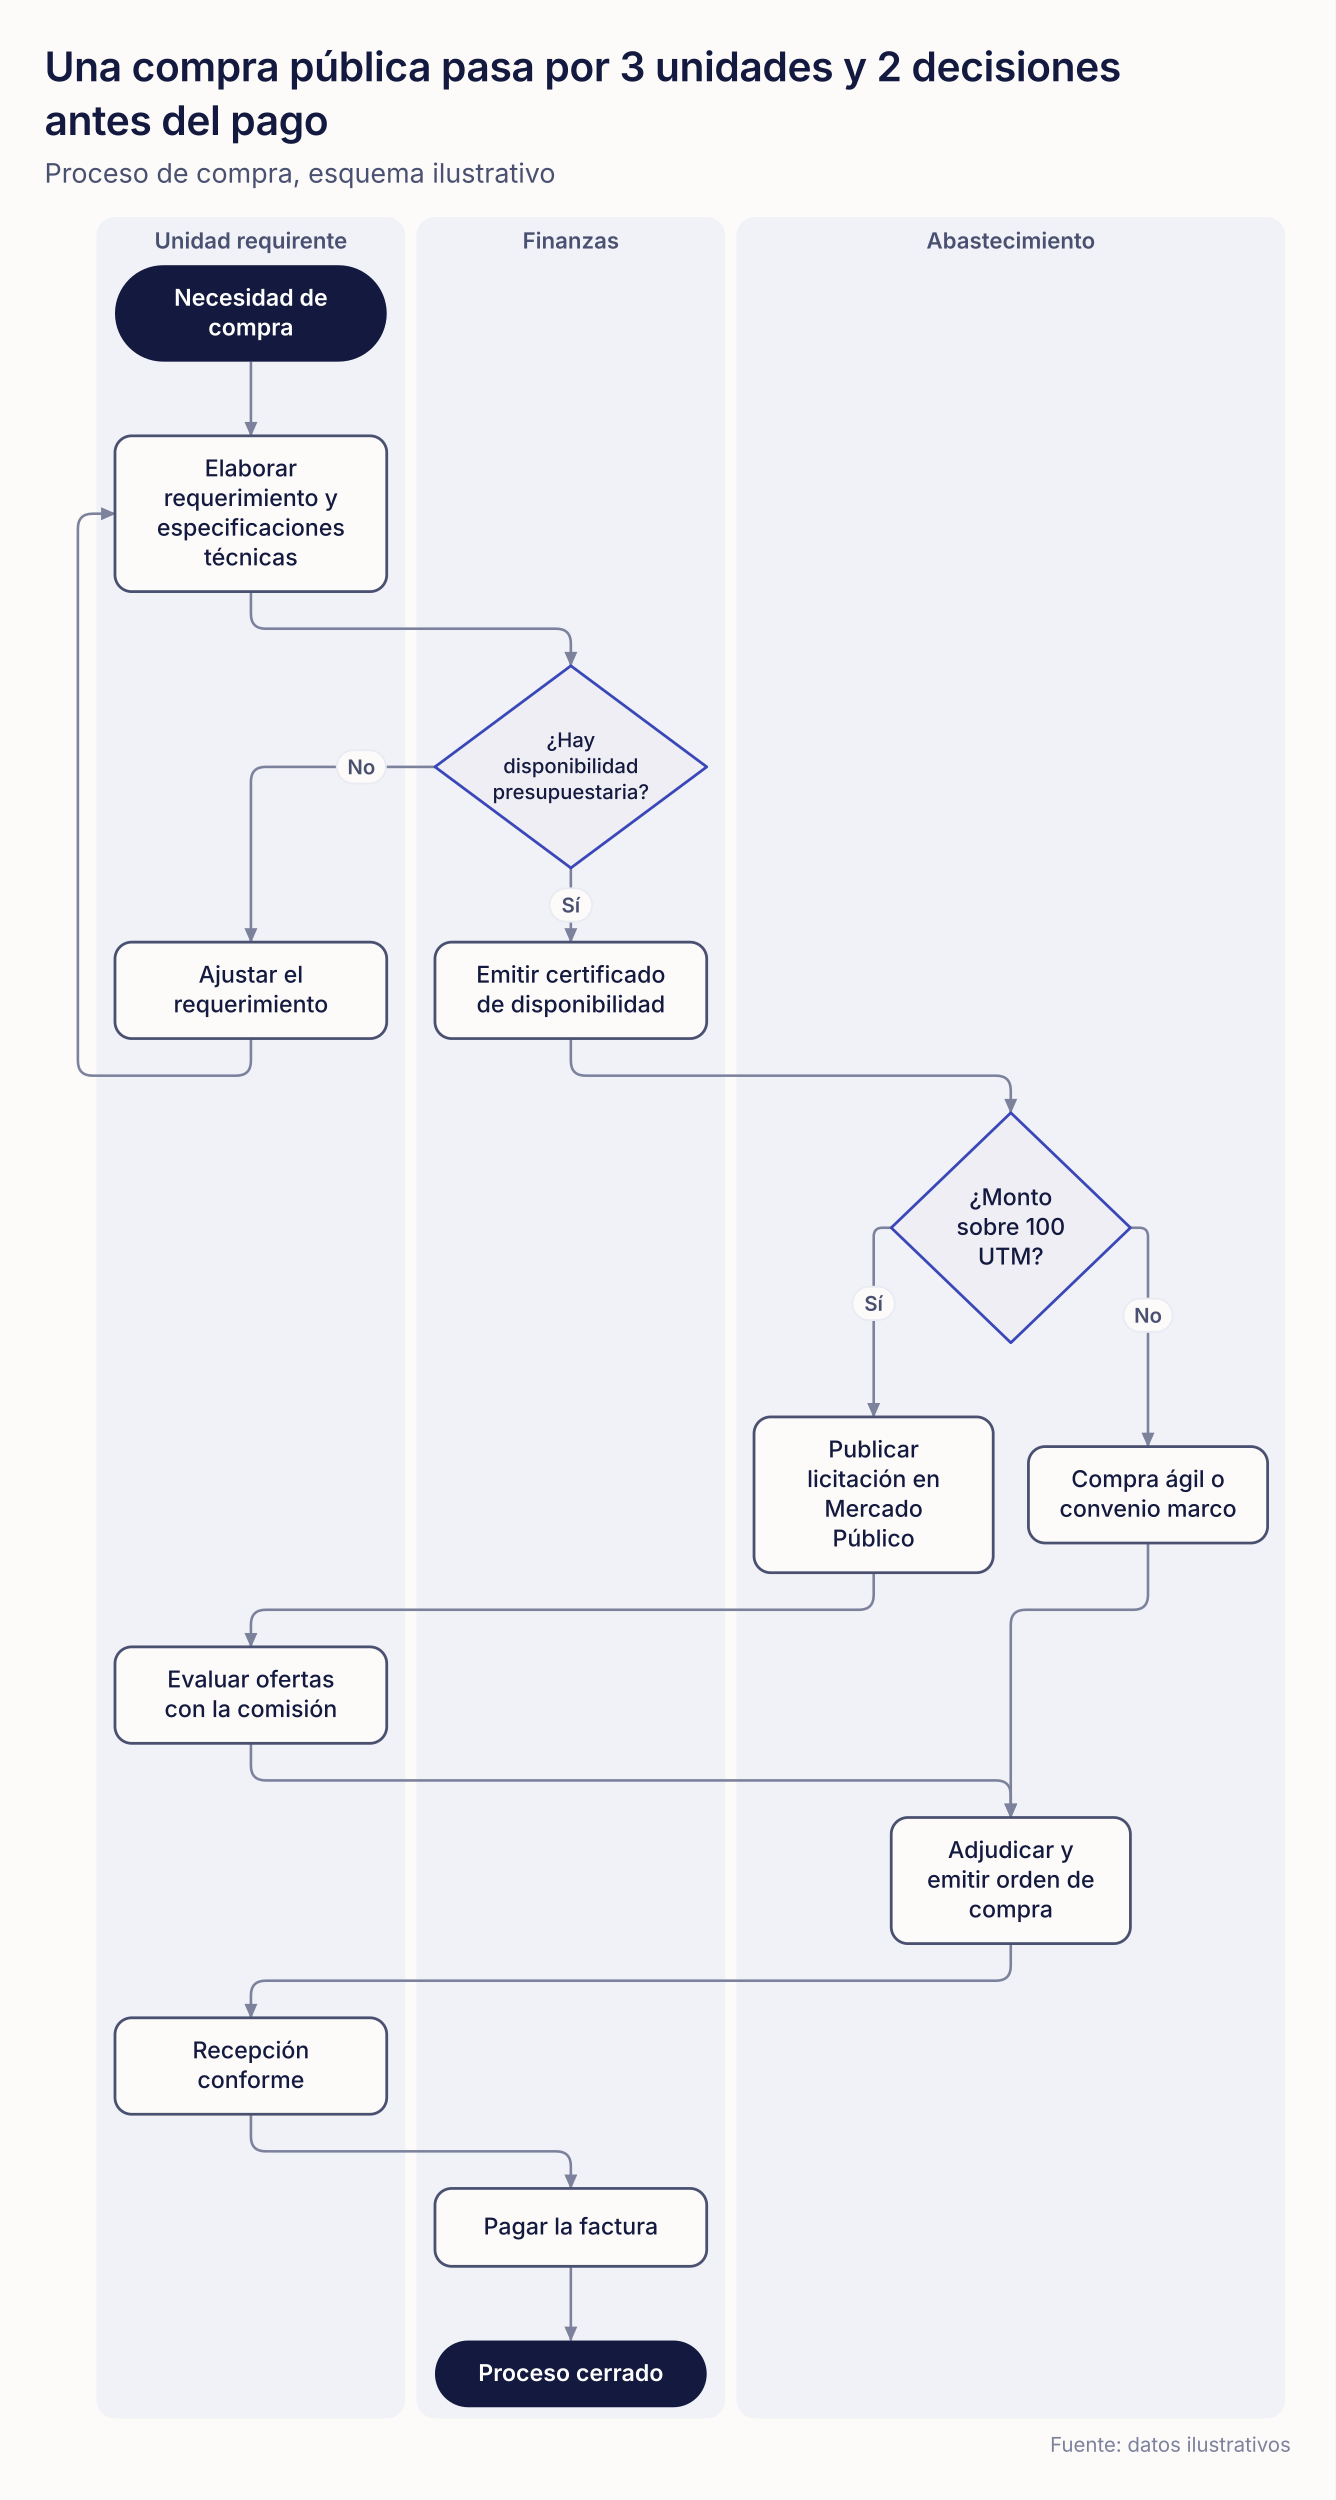
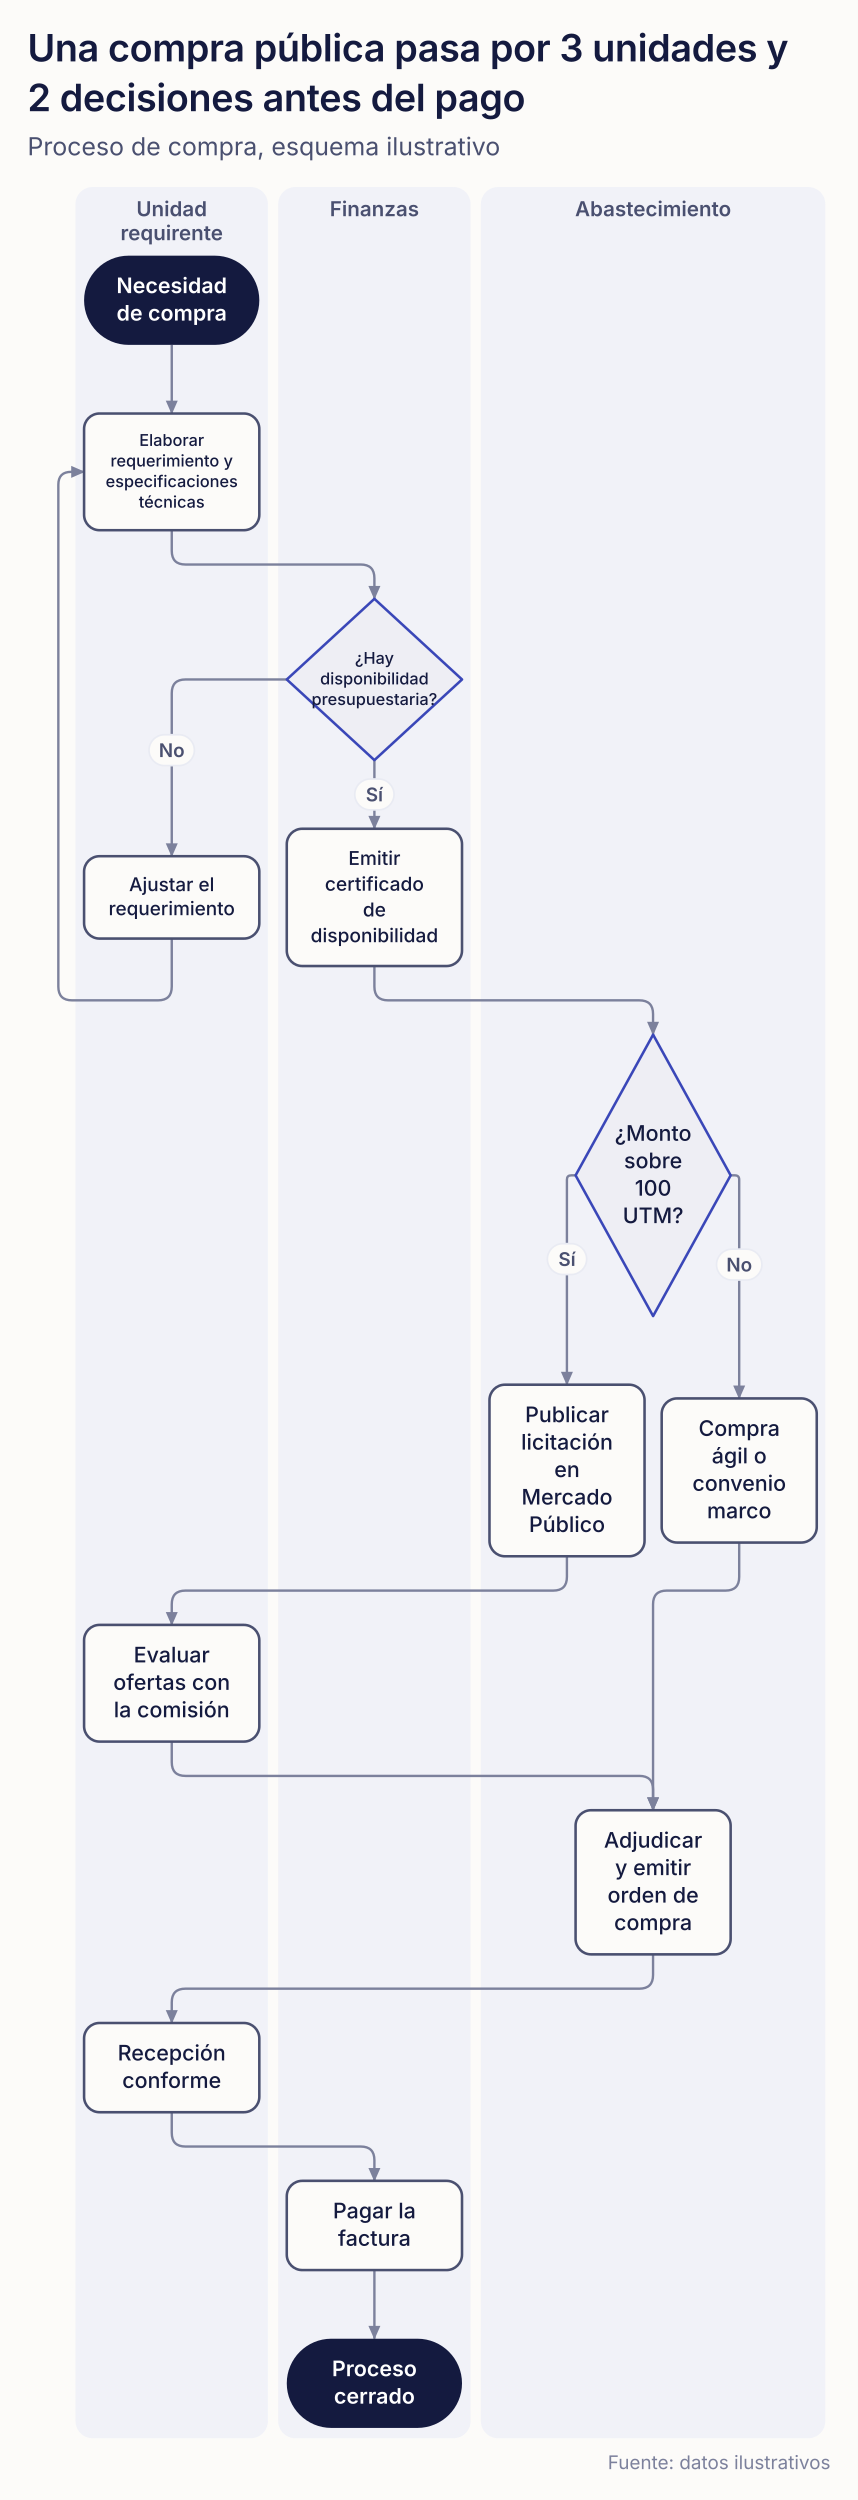
- <svg xmlns="http://www.w3.org/2000/svg" viewBox="0 0 720 1348" width="720" height="1348" role="img" aria-labelledby="pa2io8vc-t pa2io8vc-d" font-family="'Mozilla Text', 'Inter', system-ui, -apple-system, 'Segoe UI', Roboto, sans-serif" class="pa-chart" data-pa-type="flowchart" data-pa-mode="light" style="max-width:100%;height:auto;font-variant-numeric:lining-nums">
+ <svg xmlns="http://www.w3.org/2000/svg" viewBox="0 0 500 1457" width="500" height="1457" role="img" aria-labelledby="pa2io7c8-t pa2io7c8-d" font-family="'Mozilla Text', 'Inter', system-ui, -apple-system, 'Segoe UI', Roboto, sans-serif" class="pa-chart" data-pa-type="flowchart" data-pa-mode="light" style="display:block;width:100%;height:auto;max-width:100%;max-height:100%;font-variant-numeric:lining-nums">
  <style>.pa-m{transition:opacity .15s ease}.pa-focus .pa-m{opacity:.28}.pa-focus .pa-m.pa-on{opacity:1}</style>
  <defs>
-     <marker id="pa-arrow-v62g30" viewBox="0 0 10 10" refX="8.5" refY="5" markerWidth="10" markerHeight="10" markerUnits="userSpaceOnUse" orient="auto-start-reverse">
+     <marker id="pa-arrow-v62ekx" viewBox="0 0 10 10" refX="8.5" refY="5" markerWidth="10" markerHeight="10" markerUnits="userSpaceOnUse" orient="auto-start-reverse">
      <path d="M1,1.5L9,5L1,8.5Z" fill="#7C819C" />
    </marker>
  </defs>
-   <rect width="720" height="1348" fill="#FCFBF9" />
+   <rect width="500" height="1457" fill="#FCFBF9" />
  <g class="pa-header">
-     <text x="24" y="43.8" fill="#141A3F" font-size="22" font-weight="600" letter-spacing="-0.01em">Una compra pública pasa por 3 unidades y 2 decisiones</text>
-     <text x="24" y="72.8" fill="#141A3F" font-size="22" font-weight="600" letter-spacing="-0.01em">antes del pago</text>
-     <text x="24" y="98.5" fill="#4A5070" font-size="14.5">Proceso de compra, esquema ilustrativo</text>
+     <text x="16" y="35.8" fill="#141A3F" font-size="22" font-weight="600" letter-spacing="-0.01em">Una compra pública pasa por 3 unidades y</text>
+     <text x="16" y="64.8" fill="#141A3F" font-size="22" font-weight="600" letter-spacing="-0.01em">2 decisiones antes del pago</text>
+     <text x="16" y="90.5" fill="#4A5070" font-size="14.5">Proceso de compra, esquema ilustrativo</text>
  </g>
  <g class="pa-body">
    <g class="pa-lanes">
-       <rect x="52" y="117" width="166.53" height="1187" rx="10" fill="#ECEEF8" opacity="0.7" />
-       <text x="135.27" y="134" fill="#4A5070" font-size="12" font-weight="600" text-anchor="middle">Unidad requirente</text>
-       <rect x="224.53" y="117" width="166.53" height="1187" rx="10" fill="#ECEEF8" opacity="0.7" />
-       <text x="307.8" y="134" fill="#4A5070" font-size="12" font-weight="600" text-anchor="middle">Finanzas</text>
-       <rect x="397.07" y="117" width="295.93" height="1187" rx="10" fill="#ECEEF8" opacity="0.7" />
-       <text x="545.03" y="134" fill="#4A5070" font-size="12" font-weight="600" text-anchor="middle">Abastecimiento</text>
+       <rect x="44" y="109" width="112.13" height="1312" rx="10" fill="#ECEEF8" opacity="0.7" />
+       <text x="100.07" y="126" fill="#4A5070" font-size="12" font-weight="600" text-anchor="middle">Unidad</text>
+       <text x="100.07" y="140" fill="#4A5070" font-size="12" font-weight="600" text-anchor="middle">requirente</text>
+       <rect x="162.13" y="109" width="112.13" height="1312" rx="10" fill="#ECEEF8" opacity="0.7" />
+       <text x="218.2" y="126" fill="#4A5070" font-size="12" font-weight="600" text-anchor="middle">Finanzas</text>
+       <rect x="280.27" y="109" width="200.73" height="1312" rx="10" fill="#ECEEF8" opacity="0.7" />
+       <text x="380.63" y="126" fill="#4A5070" font-size="12" font-weight="600" text-anchor="middle">Abastecimiento</text>
    </g>
    <g class="pa-edges">
-       <path d="M135.3,195.0L135.3,235.0" fill="none" stroke="#7C819C" stroke-width="1.4" stroke-linejoin="round" marker-end="url(#pa-arrow-v62g30)" />
-       <path d="M135.3,319.0L135.3,331.0Q135.3,339.0 143.3,339.0L299.8,339.0Q307.8,339.0 307.8,347.0L307.8,359.0" fill="none" stroke="#7C819C" stroke-width="1.4" stroke-linejoin="round" marker-end="url(#pa-arrow-v62g30)" />
-       <path d="M307.8,468.0L307.8,508.0" fill="none" stroke="#7C819C" stroke-width="1.4" stroke-linejoin="round" marker-end="url(#pa-arrow-v62g30)" />
-       <path d="M234.5,413.5L143.3,413.5Q135.3,413.5 135.3,421.5L135.3,508.0" fill="none" stroke="#7C819C" stroke-width="1.4" stroke-linejoin="round" marker-end="url(#pa-arrow-v62g30)" />
-       <path d="M135.3,560.0L135.3,572.0Q135.3,580.0 127.3,580.0L50.0,580.0Q42.0,580.0 42.0,572.0L42.0,285.0Q42.0,277.0 50.0,277.0L62.0,277.0" fill="none" stroke="#7C819C" stroke-width="1.4" stroke-linejoin="round" marker-end="url(#pa-arrow-v62g30)" />
-       <path d="M307.8,560.0L307.8,572.0Q307.8,580.0 315.8,580.0L537.0,580.0Q545.0,580.0 545.0,588.0L545.0,600.0" fill="none" stroke="#7C819C" stroke-width="1.4" stroke-linejoin="round" marker-end="url(#pa-arrow-v62g30)" />
-       <path d="M480.5,662.0L475.8,662.0Q471.1,662.0 471.1,666.8L471.1,764.0" fill="none" stroke="#7C819C" stroke-width="1.4" stroke-linejoin="round" marker-end="url(#pa-arrow-v62g30)" />
-       <path d="M609.5,662.0L614.3,662.0Q619.0,662.0 619.0,666.8L619.0,780.0" fill="none" stroke="#7C819C" stroke-width="1.4" stroke-linejoin="round" marker-end="url(#pa-arrow-v62g30)" />
-       <path d="M471.1,848.0L471.1,860.0Q471.1,868.0 463.1,868.0L143.3,868.0Q135.3,868.0 135.3,876.0L135.3,888.0" fill="none" stroke="#7C819C" stroke-width="1.4" stroke-linejoin="round" marker-end="url(#pa-arrow-v62g30)" />
-       <path d="M135.3,940.0L135.3,952.0Q135.3,960.0 143.3,960.0L537.0,960.0Q545.0,960.0 545.0,968.0L545.0,980.0" fill="none" stroke="#7C819C" stroke-width="1.4" stroke-linejoin="round" marker-end="url(#pa-arrow-v62g30)" />
-       <path d="M619.0,832.0L619.0,860.0Q619.0,868.0 611.0,868.0L553.0,868.0Q545.0,868.0 545.0,876.0L545.0,980.0" fill="none" stroke="#7C819C" stroke-width="1.4" stroke-linejoin="round" marker-end="url(#pa-arrow-v62g30)" />
-       <path d="M545.0,1048.0L545.0,1060.0Q545.0,1068.0 537.0,1068.0L143.3,1068.0Q135.3,1068.0 135.3,1076.0L135.3,1088.0" fill="none" stroke="#7C819C" stroke-width="1.4" stroke-linejoin="round" marker-end="url(#pa-arrow-v62g30)" />
-       <path d="M135.3,1140.0L135.3,1152.0Q135.3,1160.0 143.3,1160.0L299.8,1160.0Q307.8,1160.0 307.8,1168.0L307.8,1180.0" fill="none" stroke="#7C819C" stroke-width="1.4" stroke-linejoin="round" marker-end="url(#pa-arrow-v62g30)" />
-       <path d="M307.8,1222.0L307.8,1262.0" fill="none" stroke="#7C819C" stroke-width="1.4" stroke-linejoin="round" marker-end="url(#pa-arrow-v62g30)" />
+       <path d="M100.1,201.0L100.1,241.0" fill="none" stroke="#7C819C" stroke-width="1.4" stroke-linejoin="round" marker-end="url(#pa-arrow-v62ekx)" />
+       <path d="M100.1,309.0L100.1,321.0Q100.1,329.0 108.1,329.0L210.2,329.0Q218.2,329.0 218.2,337.0L218.2,349.0" fill="none" stroke="#7C819C" stroke-width="1.4" stroke-linejoin="round" marker-end="url(#pa-arrow-v62ekx)" />
+       <path d="M218.2,443.0L218.2,483.0" fill="none" stroke="#7C819C" stroke-width="1.4" stroke-linejoin="round" marker-end="url(#pa-arrow-v62ekx)" />
+       <path d="M167.1,396.0L108.1,396.0Q100.1,396.0 100.1,404.0L100.1,499.0" fill="none" stroke="#7C819C" stroke-width="1.4" stroke-linejoin="round" marker-end="url(#pa-arrow-v62ekx)" />
+       <path d="M100.1,547.0L100.1,575.0Q100.1,583.0 92.1,583.0L42.0,583.0Q34.0,583.0 34.0,575.0L34.0,282.5Q34.0,275.0 41.5,275.0L49.0,275.0" fill="none" stroke="#7C819C" stroke-width="1.4" stroke-linejoin="round" marker-end="url(#pa-arrow-v62ekx)" />
+       <path d="M218.2,563.0L218.2,575.0Q218.2,583.0 226.2,583.0L372.6,583.0Q380.6,583.0 380.6,591.0L380.6,603.0" fill="none" stroke="#7C819C" stroke-width="1.4" stroke-linejoin="round" marker-end="url(#pa-arrow-v62ekx)" />
+       <path d="M335.4,685.0L332.9,685.0Q330.4,685.0 330.4,687.5L330.4,807.0" fill="none" stroke="#7C819C" stroke-width="1.4" stroke-linejoin="round" marker-end="url(#pa-arrow-v62ekx)" />
+       <path d="M425.8,685.0L428.3,685.0Q430.8,685.0 430.8,687.5L430.8,815.0" fill="none" stroke="#7C819C" stroke-width="1.4" stroke-linejoin="round" marker-end="url(#pa-arrow-v62ekx)" />
+       <path d="M330.4,907.0L330.4,919.0Q330.4,927.0 322.4,927.0L108.1,927.0Q100.1,927.0 100.1,935.0L100.1,947.0" fill="none" stroke="#7C819C" stroke-width="1.4" stroke-linejoin="round" marker-end="url(#pa-arrow-v62ekx)" />
+       <path d="M100.1,1015.0L100.1,1027.0Q100.1,1035.0 108.1,1035.0L372.6,1035.0Q380.6,1035.0 380.6,1043.0L380.6,1055.0" fill="none" stroke="#7C819C" stroke-width="1.4" stroke-linejoin="round" marker-end="url(#pa-arrow-v62ekx)" />
+       <path d="M430.8,899.0L430.8,919.0Q430.8,927.0 422.8,927.0L388.6,927.0Q380.6,927.0 380.6,935.0L380.6,1055.0" fill="none" stroke="#7C819C" stroke-width="1.4" stroke-linejoin="round" marker-end="url(#pa-arrow-v62ekx)" />
+       <path d="M380.6,1139.0L380.6,1151.0Q380.6,1159.0 372.6,1159.0L108.1,1159.0Q100.1,1159.0 100.1,1167.0L100.1,1179.0" fill="none" stroke="#7C819C" stroke-width="1.4" stroke-linejoin="round" marker-end="url(#pa-arrow-v62ekx)" />
+       <path d="M100.1,1231.0L100.1,1243.0Q100.1,1251.0 108.1,1251.0L210.2,1251.0Q218.2,1251.0 218.2,1259.0L218.2,1271.0" fill="none" stroke="#7C819C" stroke-width="1.4" stroke-linejoin="round" marker-end="url(#pa-arrow-v62ekx)" />
+       <path d="M218.2,1323.0L218.2,1363.0" fill="none" stroke="#7C819C" stroke-width="1.4" stroke-linejoin="round" marker-end="url(#pa-arrow-v62ekx)" />
    </g>
    <g class="pa-nodes">
      <g class="pa-m" data-tip="Necesidad de compra Inicio · Unidad requirente">
-         <rect x="62" y="143" width="146.53" height="52" rx="26" fill="#141A3F" stroke="none" />
-         <text x="135.27" y="164.84" fill="#FFFFFF" font-size="12.5" font-weight="600" text-anchor="middle">Necesidad de</text>
-         <text x="135.27" y="180.84" fill="#FFFFFF" font-size="12.5" font-weight="600" text-anchor="middle">compra</text>
+         <rect x="49" y="149" width="102.13" height="52" rx="26" fill="#141A3F" stroke="none" />
+         <text x="100.07" y="170.84" fill="#FFFFFF" font-size="12.5" font-weight="600" text-anchor="middle">Necesidad</text>
+         <text x="100.07" y="186.84" fill="#FFFFFF" font-size="12.5" font-weight="600" text-anchor="middle">de compra</text>
      </g>
      <g class="pa-m" data-tip="Elaborar requerimiento y especificaciones técnicas Incluye presupuesto estimado y criterios de evaluación. Paso · Unidad requirente">
-         <rect x="62" y="235" width="146.53" height="84" rx="9" fill="#FCFBF9" stroke="#4A5070" stroke-width="1.5" />
-         <text x="135.27" y="256.84" fill="#141A3F" font-size="12.5" font-weight="500" text-anchor="middle">Elaborar</text>
-         <text x="135.27" y="272.84" fill="#141A3F" font-size="12.5" font-weight="500" text-anchor="middle">requerimiento y</text>
-         <text x="135.27" y="288.84" fill="#141A3F" font-size="12.5" font-weight="500" text-anchor="middle">especificaciones</text>
-         <text x="135.27" y="304.84" fill="#141A3F" font-size="12.5" font-weight="500" text-anchor="middle">técnicas</text>
+         <rect x="49" y="241" width="102.13" height="68" rx="9" fill="#FCFBF9" stroke="#4A5070" stroke-width="1.5" />
+         <text x="100.07" y="259.88" fill="#141A3F" font-size="9.5" font-weight="500" text-anchor="middle">Elaborar</text>
+         <text x="100.07" y="271.88" fill="#141A3F" font-size="9.5" font-weight="500" text-anchor="middle">requerimiento y</text>
+         <text x="100.07" y="283.88" fill="#141A3F" font-size="9.5" font-weight="500" text-anchor="middle">especificaciones</text>
+         <text x="100.07" y="295.88" fill="#141A3F" font-size="9.5" font-weight="500" text-anchor="middle">técnicas</text>
      </g>
      <g class="pa-m" data-tip="¿Hay disponibilidad presupuestaria? Decisión · Finanzas">
-         <path d="M307.8,359L381.067,413.5L307.8,468L234.533,413.5Z" fill="#EEEEF4" stroke="#3A47B8" stroke-width="1.5" stroke-linejoin="round" />
-         <text x="307.8" y="402.86" fill="#141A3F" font-size="10.94" font-weight="500" text-anchor="middle">¿Hay</text>
-         <text x="307.8" y="416.86" fill="#141A3F" font-size="10.94" font-weight="500" text-anchor="middle">disponibilidad</text>
-         <text x="307.8" y="430.86" fill="#141A3F" font-size="10.94" font-weight="500" text-anchor="middle">presupuestaria?</text>
+         <path d="M218.2,349L269.267,396L218.2,443L167.133,396Z" fill="#EEEEF4" stroke="#3A47B8" stroke-width="1.5" stroke-linejoin="round" />
+         <text x="218.2" y="386.88" fill="#141A3F" font-size="9.5" font-weight="500" text-anchor="middle">¿Hay</text>
+         <text x="218.2" y="398.88" fill="#141A3F" font-size="9.5" font-weight="500" text-anchor="middle">disponibilidad</text>
+         <text x="218.2" y="410.88" fill="#141A3F" font-size="9.5" font-weight="500" text-anchor="middle">presupuestaria?</text>
      </g>
      <g class="pa-m" data-tip="Ajustar el requerimiento Paso · Unidad requirente">
-         <rect x="62" y="508" width="146.53" height="52" rx="9" fill="#FCFBF9" stroke="#4A5070" stroke-width="1.5" />
-         <text x="135.27" y="529.84" fill="#141A3F" font-size="12.5" font-weight="500" text-anchor="middle">Ajustar el</text>
-         <text x="135.27" y="545.84" fill="#141A3F" font-size="12.5" font-weight="500" text-anchor="middle">requerimiento</text>
+         <rect x="49" y="499" width="102.13" height="48" rx="9" fill="#FCFBF9" stroke="#4A5070" stroke-width="1.5" />
+         <text x="100.07" y="519.36" fill="#141A3F" font-size="11.03" font-weight="500" text-anchor="middle">Ajustar el</text>
+         <text x="100.07" y="533.36" fill="#141A3F" font-size="11.03" font-weight="500" text-anchor="middle">requerimiento</text>
      </g>
      <g class="pa-m" data-tip="Emitir certificado de disponibilidad Paso · Finanzas">
-         <rect x="234.53" y="508" width="146.53" height="52" rx="9" fill="#FCFBF9" stroke="#4A5070" stroke-width="1.5" />
-         <text x="307.8" y="529.84" fill="#141A3F" font-size="12.5" font-weight="500" text-anchor="middle">Emitir certificado</text>
-         <text x="307.8" y="545.84" fill="#141A3F" font-size="12.5" font-weight="500" text-anchor="middle">de disponibilidad</text>
+         <rect x="167.13" y="483" width="102.13" height="80" rx="9" fill="#FCFBF9" stroke="#4A5070" stroke-width="1.5" />
+         <text x="218.2" y="504.1" fill="#141A3F" font-size="11.16" font-weight="500" text-anchor="middle">Emitir</text>
+         <text x="218.2" y="519.1" fill="#141A3F" font-size="11.16" font-weight="500" text-anchor="middle">certificado</text>
+         <text x="218.2" y="534.1" fill="#141A3F" font-size="11.16" font-weight="500" text-anchor="middle">de</text>
+         <text x="218.2" y="549.1" fill="#141A3F" font-size="11.16" font-weight="500" text-anchor="middle">disponibilidad</text>
      </g>
      <g class="pa-m" data-tip="¿Monto sobre 100 UTM? Decisión · Abastecimiento">
-         <path d="M545.033,600L609.517,662L545.033,724L480.55,662Z" fill="#EEEEF4" stroke="#3A47B8" stroke-width="1.5" stroke-linejoin="round" />
-         <text x="545.03" y="649.84" fill="#141A3F" font-size="12.5" font-weight="500" text-anchor="middle">¿Monto</text>
-         <text x="545.03" y="665.84" fill="#141A3F" font-size="12.5" font-weight="500" text-anchor="middle">sobre 100</text>
-         <text x="545.03" y="681.84" fill="#141A3F" font-size="12.5" font-weight="500" text-anchor="middle">UTM?</text>
+         <path d="M380.633,603L425.817,685L380.633,767L335.45,685Z" fill="#EEEEF4" stroke="#3A47B8" stroke-width="1.5" stroke-linejoin="round" />
+         <text x="380.63" y="664.84" fill="#141A3F" font-size="12.5" font-weight="500" text-anchor="middle">¿Monto</text>
+         <text x="380.63" y="680.84" fill="#141A3F" font-size="12.5" font-weight="500" text-anchor="middle">sobre</text>
+         <text x="380.63" y="696.84" fill="#141A3F" font-size="12.5" font-weight="500" text-anchor="middle">100</text>
+         <text x="380.63" y="712.84" fill="#141A3F" font-size="12.5" font-weight="500" text-anchor="middle">UTM?</text>
      </g>
      <g class="pa-m" data-tip="Publicar licitación en Mercado Público Plazos mínimos de publicación según el monto. Paso · Abastecimiento">
-         <rect x="406.57" y="764" width="128.97" height="84" rx="9" fill="#FCFBF9" stroke="#4A5070" stroke-width="1.5" />
-         <text x="471.05" y="785.84" fill="#141A3F" font-size="12.5" font-weight="500" text-anchor="middle">Publicar</text>
-         <text x="471.05" y="801.84" fill="#141A3F" font-size="12.5" font-weight="500" text-anchor="middle">licitación en</text>
-         <text x="471.05" y="817.84" fill="#141A3F" font-size="12.5" font-weight="500" text-anchor="middle">Mercado</text>
-         <text x="471.05" y="833.84" fill="#141A3F" font-size="12.5" font-weight="500" text-anchor="middle">Público</text>
+         <rect x="285.27" y="807" width="90.37" height="100" rx="9" fill="#FCFBF9" stroke="#4A5070" stroke-width="1.5" />
+         <text x="330.45" y="828.84" fill="#141A3F" font-size="12.5" font-weight="500" text-anchor="middle">Publicar</text>
+         <text x="330.45" y="844.84" fill="#141A3F" font-size="12.5" font-weight="500" text-anchor="middle">licitación</text>
+         <text x="330.45" y="860.84" fill="#141A3F" font-size="12.5" font-weight="500" text-anchor="middle">en</text>
+         <text x="330.45" y="876.84" fill="#141A3F" font-size="12.5" font-weight="500" text-anchor="middle">Mercado</text>
+         <text x="330.45" y="892.84" fill="#141A3F" font-size="12.5" font-weight="500" text-anchor="middle">Público</text>
      </g>
      <g class="pa-m" data-tip="Compra ágil o convenio marco Paso · Abastecimiento">
-         <rect x="554.53" y="780" width="128.97" height="52" rx="9" fill="#FCFBF9" stroke="#4A5070" stroke-width="1.5" />
-         <text x="619.02" y="801.84" fill="#141A3F" font-size="12.5" font-weight="500" text-anchor="middle">Compra ágil o</text>
-         <text x="619.02" y="817.84" fill="#141A3F" font-size="12.5" font-weight="500" text-anchor="middle">convenio marco</text>
+         <rect x="385.63" y="815" width="90.37" height="84" rx="9" fill="#FCFBF9" stroke="#4A5070" stroke-width="1.5" />
+         <text x="430.82" y="836.84" fill="#141A3F" font-size="12.5" font-weight="500" text-anchor="middle">Compra</text>
+         <text x="430.82" y="852.84" fill="#141A3F" font-size="12.5" font-weight="500" text-anchor="middle">ágil o</text>
+         <text x="430.82" y="868.84" fill="#141A3F" font-size="12.5" font-weight="500" text-anchor="middle">convenio</text>
+         <text x="430.82" y="884.84" fill="#141A3F" font-size="12.5" font-weight="500" text-anchor="middle">marco</text>
      </g>
      <g class="pa-m" data-tip="Evaluar ofertas con la comisión Paso · Unidad requirente">
-         <rect x="62" y="888" width="146.53" height="52" rx="9" fill="#FCFBF9" stroke="#4A5070" stroke-width="1.5" />
-         <text x="135.27" y="909.84" fill="#141A3F" font-size="12.5" font-weight="500" text-anchor="middle">Evaluar ofertas</text>
-         <text x="135.27" y="925.84" fill="#141A3F" font-size="12.5" font-weight="500" text-anchor="middle">con la comisión</text>
+         <rect x="49" y="947" width="102.13" height="68" rx="9" fill="#FCFBF9" stroke="#4A5070" stroke-width="1.5" />
+         <text x="100.07" y="968.84" fill="#141A3F" font-size="12.5" font-weight="500" text-anchor="middle">Evaluar</text>
+         <text x="100.07" y="984.84" fill="#141A3F" font-size="12.5" font-weight="500" text-anchor="middle">ofertas con</text>
+         <text x="100.07" y="1000.84" fill="#141A3F" font-size="12.5" font-weight="500" text-anchor="middle">la comisión</text>
      </g>
      <g class="pa-m" data-tip="Adjudicar y emitir orden de compra Paso · Abastecimiento">
-         <rect x="480.55" y="980" width="128.97" height="68" rx="9" fill="#FCFBF9" stroke="#4A5070" stroke-width="1.5" />
-         <text x="545.03" y="1001.84" fill="#141A3F" font-size="12.5" font-weight="500" text-anchor="middle">Adjudicar y</text>
-         <text x="545.03" y="1017.84" fill="#141A3F" font-size="12.5" font-weight="500" text-anchor="middle">emitir orden de</text>
-         <text x="545.03" y="1033.84" fill="#141A3F" font-size="12.5" font-weight="500" text-anchor="middle">compra</text>
+         <rect x="335.45" y="1055" width="90.37" height="84" rx="9" fill="#FCFBF9" stroke="#4A5070" stroke-width="1.5" />
+         <text x="380.63" y="1076.84" fill="#141A3F" font-size="12.5" font-weight="500" text-anchor="middle">Adjudicar</text>
+         <text x="380.63" y="1092.84" fill="#141A3F" font-size="12.5" font-weight="500" text-anchor="middle">y emitir</text>
+         <text x="380.63" y="1108.84" fill="#141A3F" font-size="12.5" font-weight="500" text-anchor="middle">orden de</text>
+         <text x="380.63" y="1124.84" fill="#141A3F" font-size="12.5" font-weight="500" text-anchor="middle">compra</text>
      </g>
      <g class="pa-m" data-tip="Recepción conforme Paso · Unidad requirente">
-         <rect x="62" y="1088" width="146.53" height="52" rx="9" fill="#FCFBF9" stroke="#4A5070" stroke-width="1.5" />
-         <text x="135.27" y="1109.84" fill="#141A3F" font-size="12.5" font-weight="500" text-anchor="middle">Recepción</text>
-         <text x="135.27" y="1125.84" fill="#141A3F" font-size="12.5" font-weight="500" text-anchor="middle">conforme</text>
+         <rect x="49" y="1179" width="102.13" height="52" rx="9" fill="#FCFBF9" stroke="#4A5070" stroke-width="1.5" />
+         <text x="100.07" y="1200.84" fill="#141A3F" font-size="12.5" font-weight="500" text-anchor="middle">Recepción</text>
+         <text x="100.07" y="1216.84" fill="#141A3F" font-size="12.5" font-weight="500" text-anchor="middle">conforme</text>
      </g>
      <g class="pa-m" data-tip="Pagar la factura Paso · Finanzas">
-         <rect x="234.53" y="1180" width="146.53" height="42" rx="9" fill="#FCFBF9" stroke="#4A5070" stroke-width="1.5" />
-         <text x="307.8" y="1204.84" fill="#141A3F" font-size="12.5" font-weight="500" text-anchor="middle">Pagar la factura</text>
+         <rect x="167.13" y="1271" width="102.13" height="52" rx="9" fill="#FCFBF9" stroke="#4A5070" stroke-width="1.5" />
+         <text x="218.2" y="1292.84" fill="#141A3F" font-size="12.5" font-weight="500" text-anchor="middle">Pagar la</text>
+         <text x="218.2" y="1308.84" fill="#141A3F" font-size="12.5" font-weight="500" text-anchor="middle">factura</text>
      </g>
      <g class="pa-m" data-tip="Proceso cerrado Fin · Finanzas">
-         <rect x="234.53" y="1262" width="146.53" height="36" rx="18" fill="#141A3F" stroke="none" />
-         <text x="307.8" y="1283.84" fill="#FFFFFF" font-size="12.5" font-weight="600" text-anchor="middle">Proceso cerrado</text>
+         <rect x="167.13" y="1363" width="102.13" height="52" rx="26" fill="#141A3F" stroke="none" />
+         <text x="218.2" y="1384.84" fill="#FFFFFF" font-size="12.5" font-weight="600" text-anchor="middle">Proceso</text>
+         <text x="218.2" y="1400.84" fill="#FFFFFF" font-size="12.5" font-weight="600" text-anchor="middle">cerrado</text>
      </g>
    </g>
    <g>
      <g class="pa-edge-label">
-         <rect x="296.35" y="479" width="22.9" height="18" rx="9" fill="#FCFBF9" stroke="#E9EBF3" stroke-width="1" />
-         <text x="307.8" y="492" fill="#4A5070" font-size="11" font-weight="600" text-anchor="middle">Sí</text>
+         <rect x="206.75" y="454" width="22.9" height="18" rx="9" fill="#FCFBF9" stroke="#E9EBF3" stroke-width="1" />
+         <text x="218.2" y="467" fill="#4A5070" font-size="11" font-weight="600" text-anchor="middle">Sí</text>
      </g>
      <g class="pa-edge-label">
-         <rect x="181.6" y="404.5" width="26.45" height="18" rx="9" fill="#FCFBF9" stroke="#E9EBF3" stroke-width="1" />
-         <text x="194.83" y="417.5" fill="#4A5070" font-size="11" font-weight="600" text-anchor="middle">No</text>
+         <rect x="86.84" y="428.2" width="26.45" height="18" rx="9" fill="#FCFBF9" stroke="#E9EBF3" stroke-width="1" />
+         <text x="100.07" y="441.2" fill="#4A5070" font-size="11" font-weight="600" text-anchor="middle">No</text>
      </g>
      <g class="pa-edge-label">
-         <rect x="459.6" y="693.8" width="22.9" height="18" rx="9" fill="#FCFBF9" stroke="#E9EBF3" stroke-width="1" />
-         <text x="471.05" y="706.8" fill="#4A5070" font-size="11" font-weight="600" text-anchor="middle">Sí</text>
+         <rect x="319" y="724.8" width="22.9" height="18" rx="9" fill="#FCFBF9" stroke="#E9EBF3" stroke-width="1" />
+         <text x="330.45" y="737.8" fill="#4A5070" font-size="11" font-weight="600" text-anchor="middle">Sí</text>
      </g>
      <g class="pa-edge-label">
-         <rect x="605.79" y="700.2" width="26.45" height="18" rx="9" fill="#FCFBF9" stroke="#E9EBF3" stroke-width="1" />
-         <text x="619.02" y="713.2" fill="#4A5070" font-size="11" font-weight="600" text-anchor="middle">No</text>
+         <rect x="417.59" y="728" width="26.45" height="18" rx="9" fill="#FCFBF9" stroke="#E9EBF3" stroke-width="1" />
+         <text x="430.82" y="741" fill="#4A5070" font-size="11" font-weight="600" text-anchor="middle">No</text>
      </g>
    </g>
  </g>
-   <text x="696" y="1322" fill="#7C819C" font-size="11" text-anchor="end">Fuente: datos ilustrativos</text>
+   <text x="484" y="1439" fill="#7C819C" font-size="11" text-anchor="end">Fuente: datos ilustrativos</text>
</svg>
